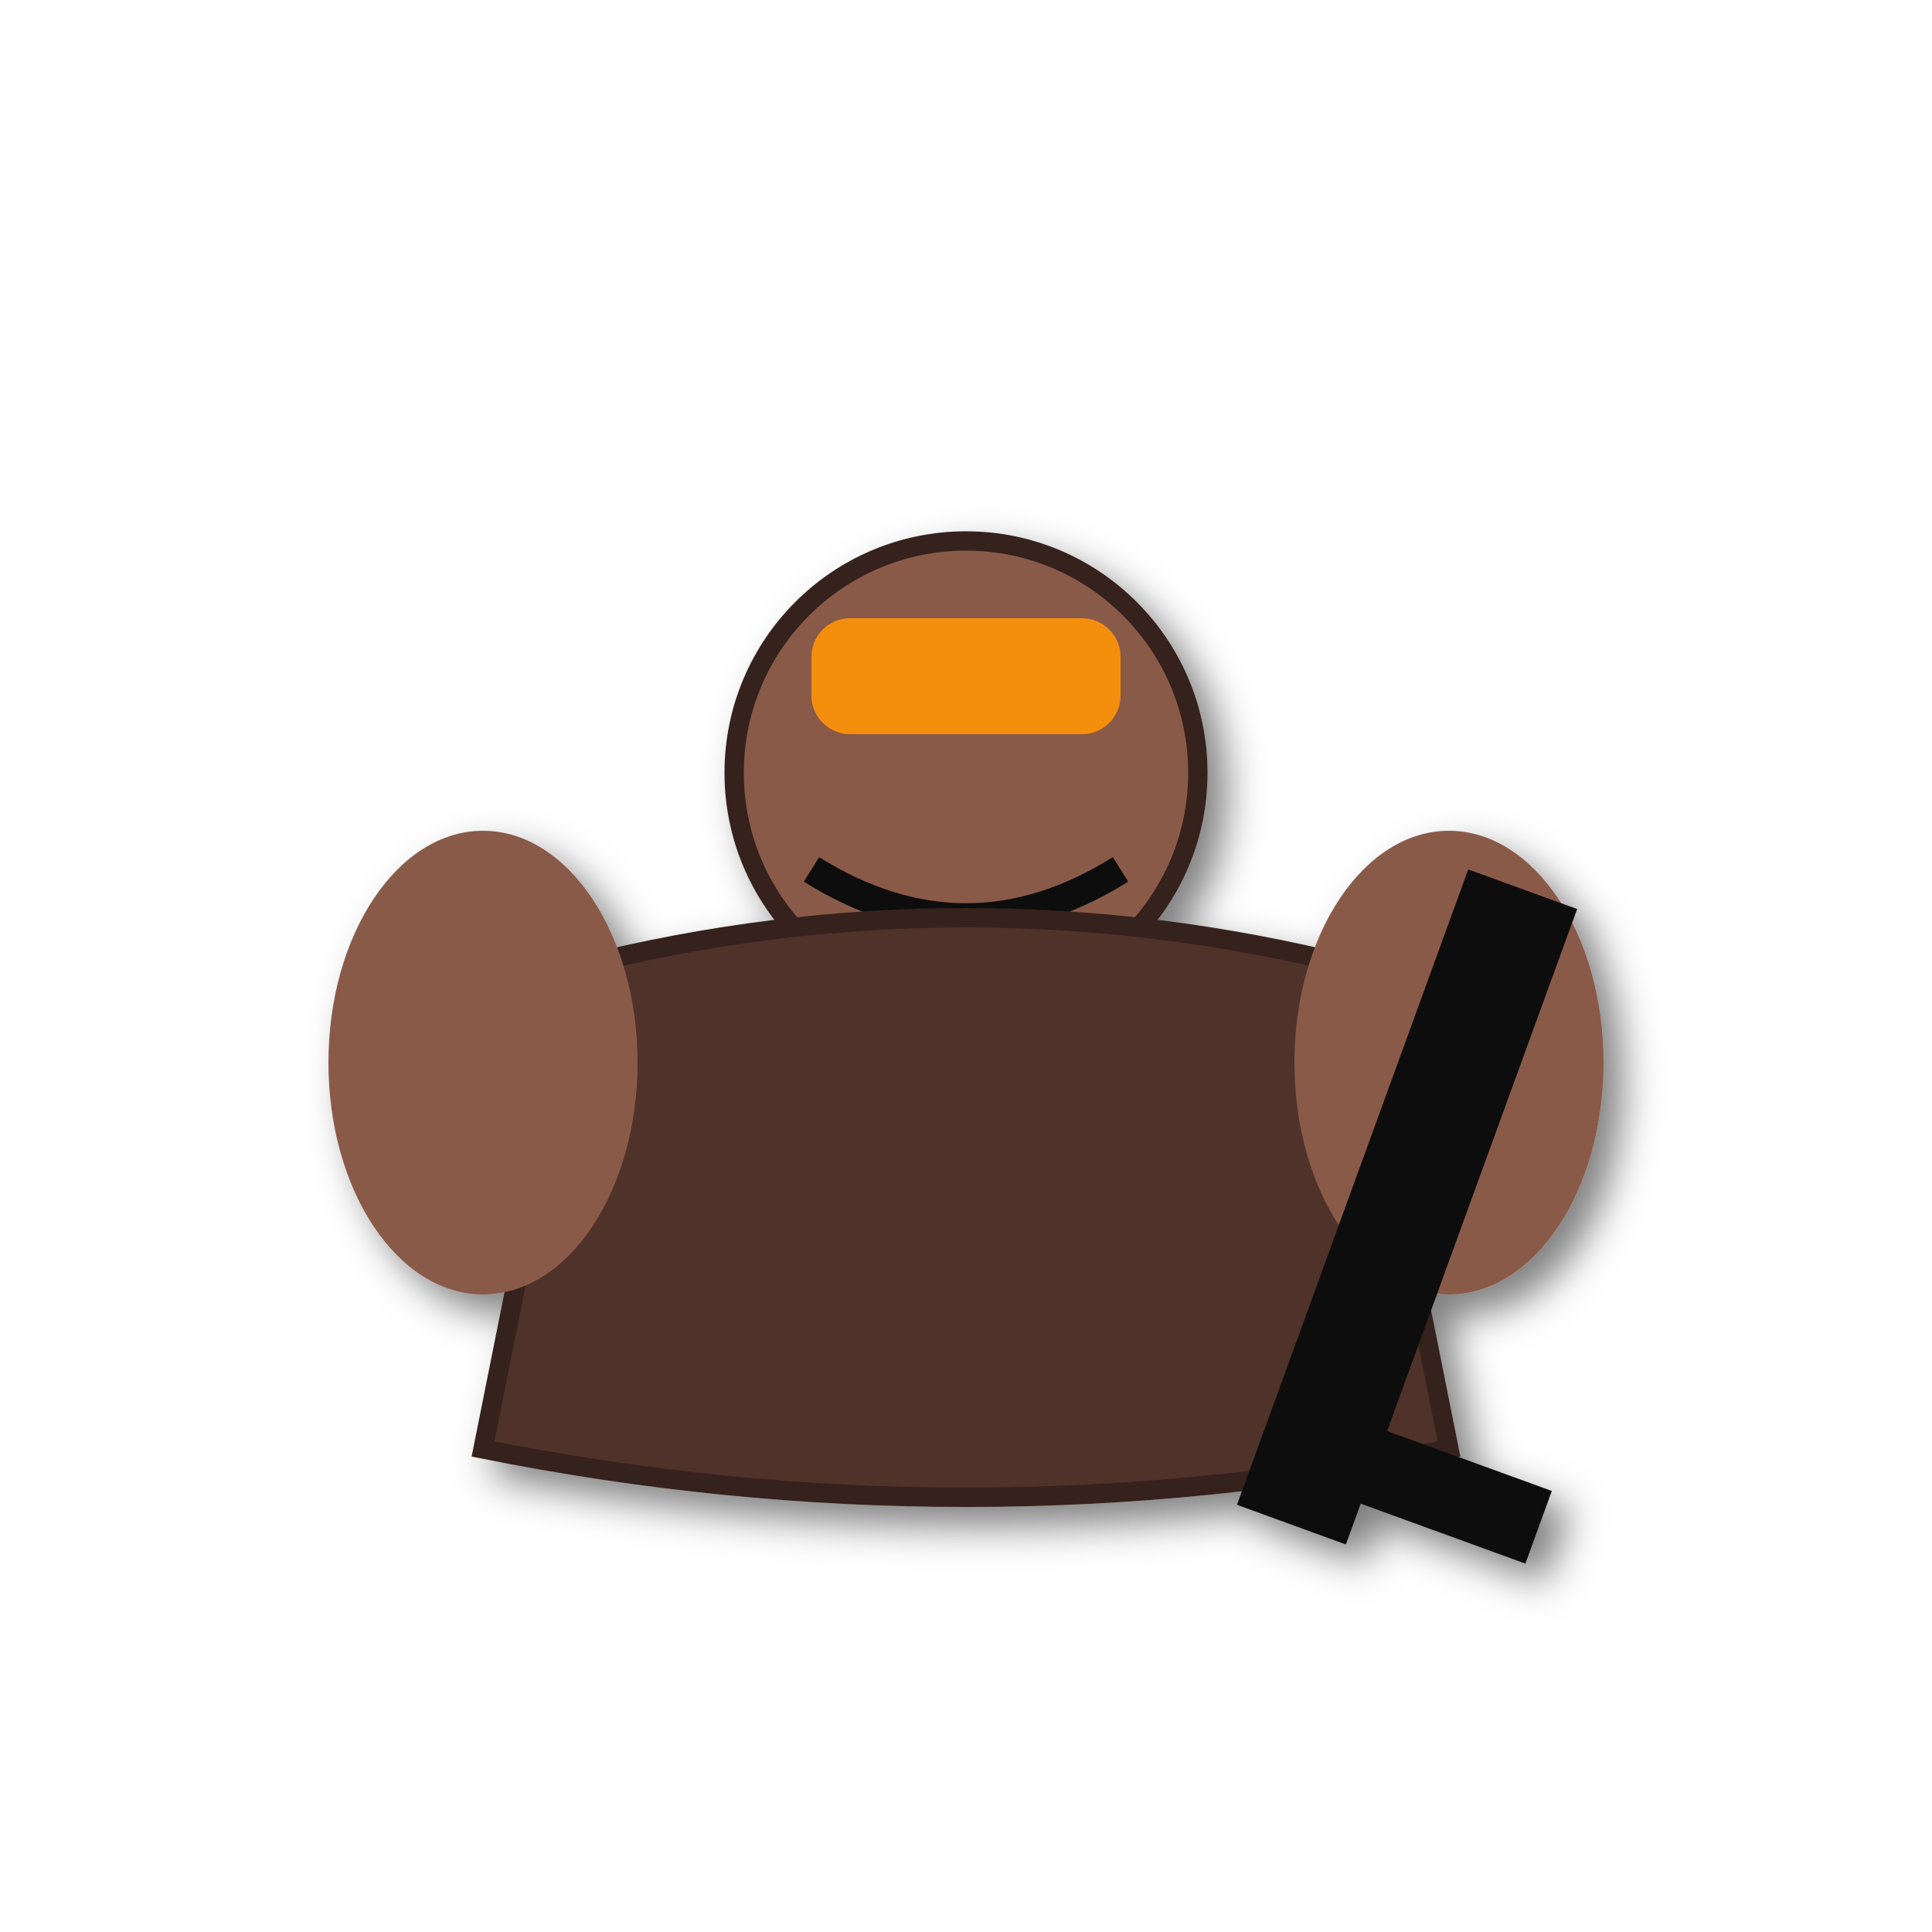
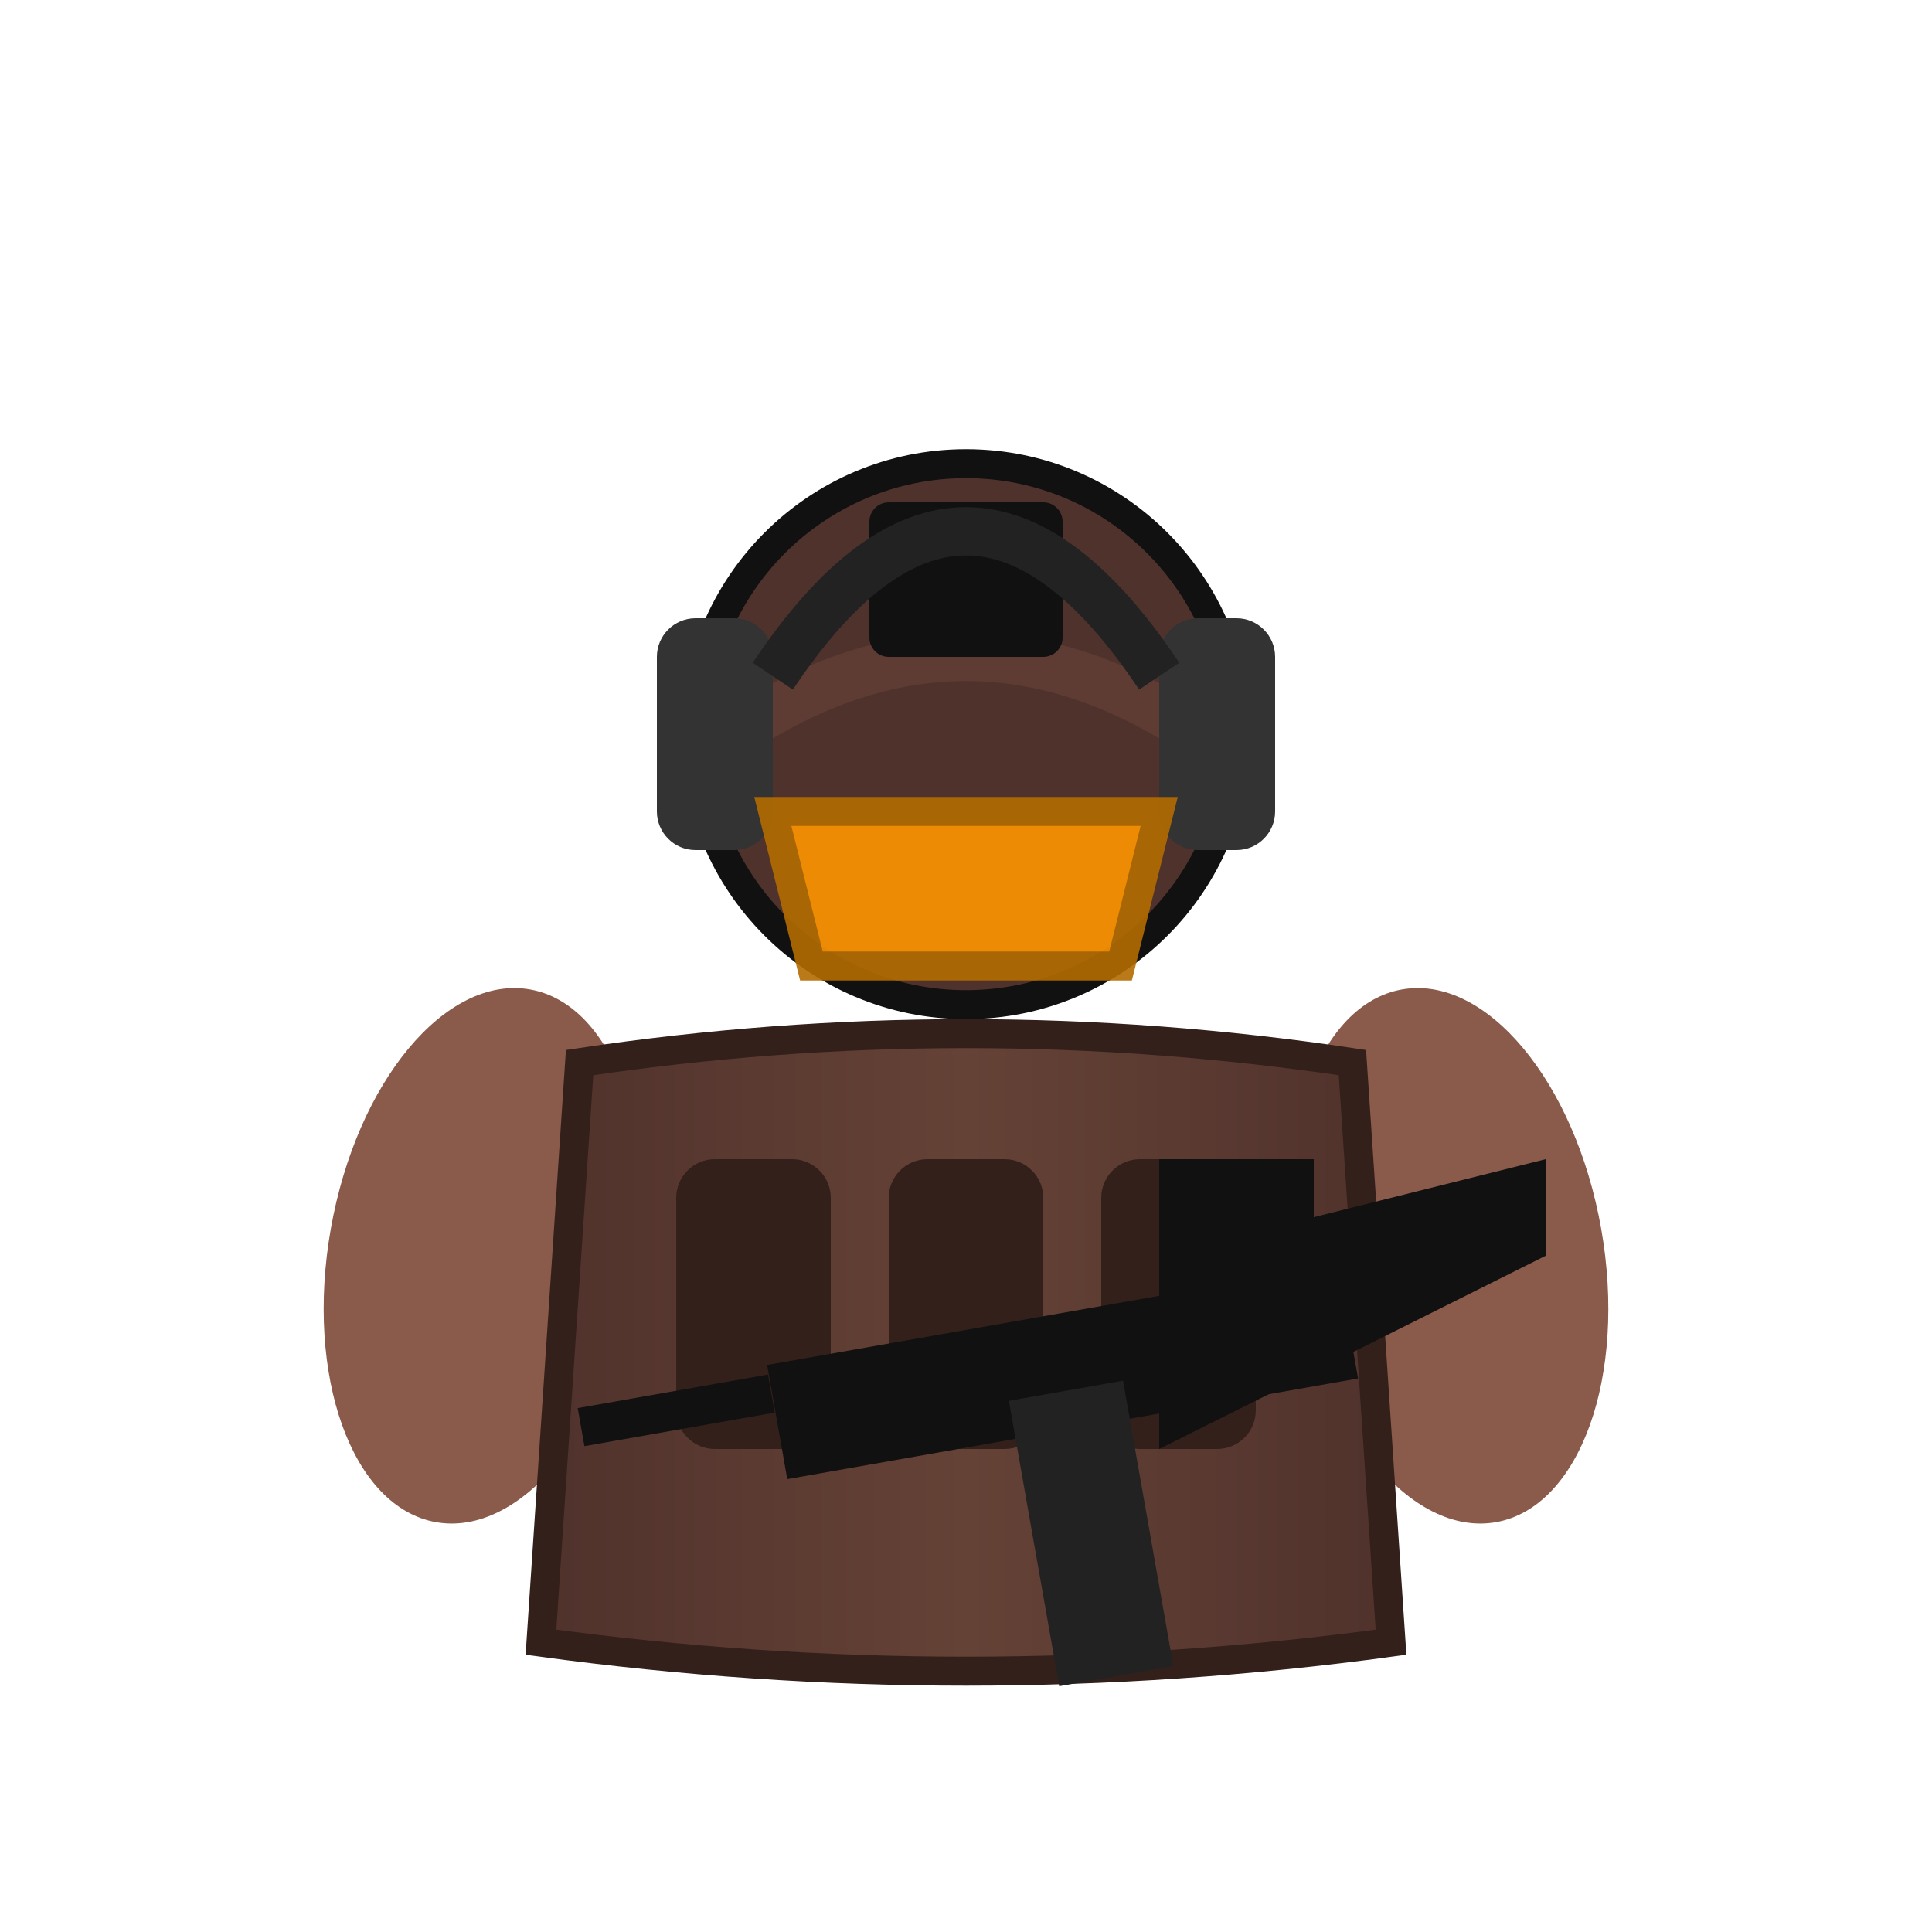
<svg xmlns="http://www.w3.org/2000/svg" viewBox="0 0 100 100">
  <defs>
-     <filter id="shadowRed">
-       <feDropShadow dx="1" dy="1" stdDeviation="1" flood-opacity="0.5" />
-     </filter>
+     <linearGradient id="plate_carrier_red" x1="0%" y1="0%" x2="100%" y2="0%">
+       <stop offset="0%" style="stop-color:#50322c;stop-opacity:1" />
+       <stop offset="50%" style="stop-color:#654236;stop-opacity:1" />
+       <stop offset="100%" style="stop-color:#50322c;stop-opacity:1" />
+     </linearGradient>
  </defs>
-   <g filter="url(#shadowRed)">
-     <circle cx="50" cy="40" r="12" fill="#8a5a4a" stroke="#34201a" />
-     <path d="M42 45 Q50 50, 58 45" fill="none" stroke="#111" stroke-width="1.5" />
-     <path d="M30 50 Q50 45, 70 50 L75 75 Q50 80, 25 75 Z" fill="#50322c" stroke="#34201a" />
-     <ellipse cx="25" cy="55" rx="8" ry="12" fill="#8a5a4a" />
-     <ellipse cx="75" cy="55" rx="8" ry="12" fill="#8a5a4a" />
-     <rect x="70" y="45" width="6" height="35" transform="rotate(20 73 62)" fill="#111" />
-     <rect x="68" y="75" width="12" height="4" transform="rotate(20 74 77)" fill="#111" />
-     <rect x="42" y="32" width="16" height="6" rx="2" fill="#ff9500" opacity="0.9" />
+   <g>
+     <ellipse cx="25" cy="65" rx="8" ry="14" fill="#8a5a4a" transform="rotate(10 25 65)" />
+     <ellipse cx="75" cy="65" rx="8" ry="14" fill="#8a5a4a" transform="rotate(-10 75 65)" />
+     <path d="M30 55 Q50 52, 70 55 L72 85 Q50 88, 28 85 Z" fill="url(#plate_carrier_red)" stroke="#34201a" stroke-width="1.5" />
+     <rect x="35" y="60" width="8" height="15" fill="#34201a" rx="2" />
+     <rect x="46" y="60" width="8" height="15" fill="#34201a" rx="2" />
+     <rect x="57" y="60" width="8" height="15" fill="#34201a" rx="2" />
+     <circle cx="50" cy="38" r="14" fill="#50322c" stroke="#111" stroke-width="1.5" />
+     <path d="M38 38 Q50 30, 62 38" fill="none" stroke="#6b453a" stroke-width="2.5" opacity="0.5" />
+     <rect x="45" y="26" width="10" height="8" rx="1" fill="#111" />
+     <rect x="34" y="32" width="6" height="12" rx="2" fill="#333" />
+     <rect x="60" y="32" width="6" height="12" rx="2" fill="#333" />
+     <path d="M40 35 Q50 20, 60 35" fill="none" stroke="#222" stroke-width="2.5" />
+     <path d="M40 42 L60 42 L58 50 L42 50 Z" fill="#ff9500" stroke="#b36b00" stroke-width="1.5" opacity="0.9" />
+     <path d="M60 65 L80 60 L80 65 L60 75 Z" fill="#111" />
+     <rect x="40" y="68" width="30" height="6" transform="rotate(-10 55 71)" fill="#111" />
+     <rect x="52" y="72" width="6" height="15" transform="rotate(-10 55 71)" fill="#222" />
+     <rect x="60" y="60" width="8" height="6" fill="#111" />
+     <rect x="30" y="72" width="10" height="2" transform="rotate(-10 35 73)" fill="#111" />
  </g>
</svg>
